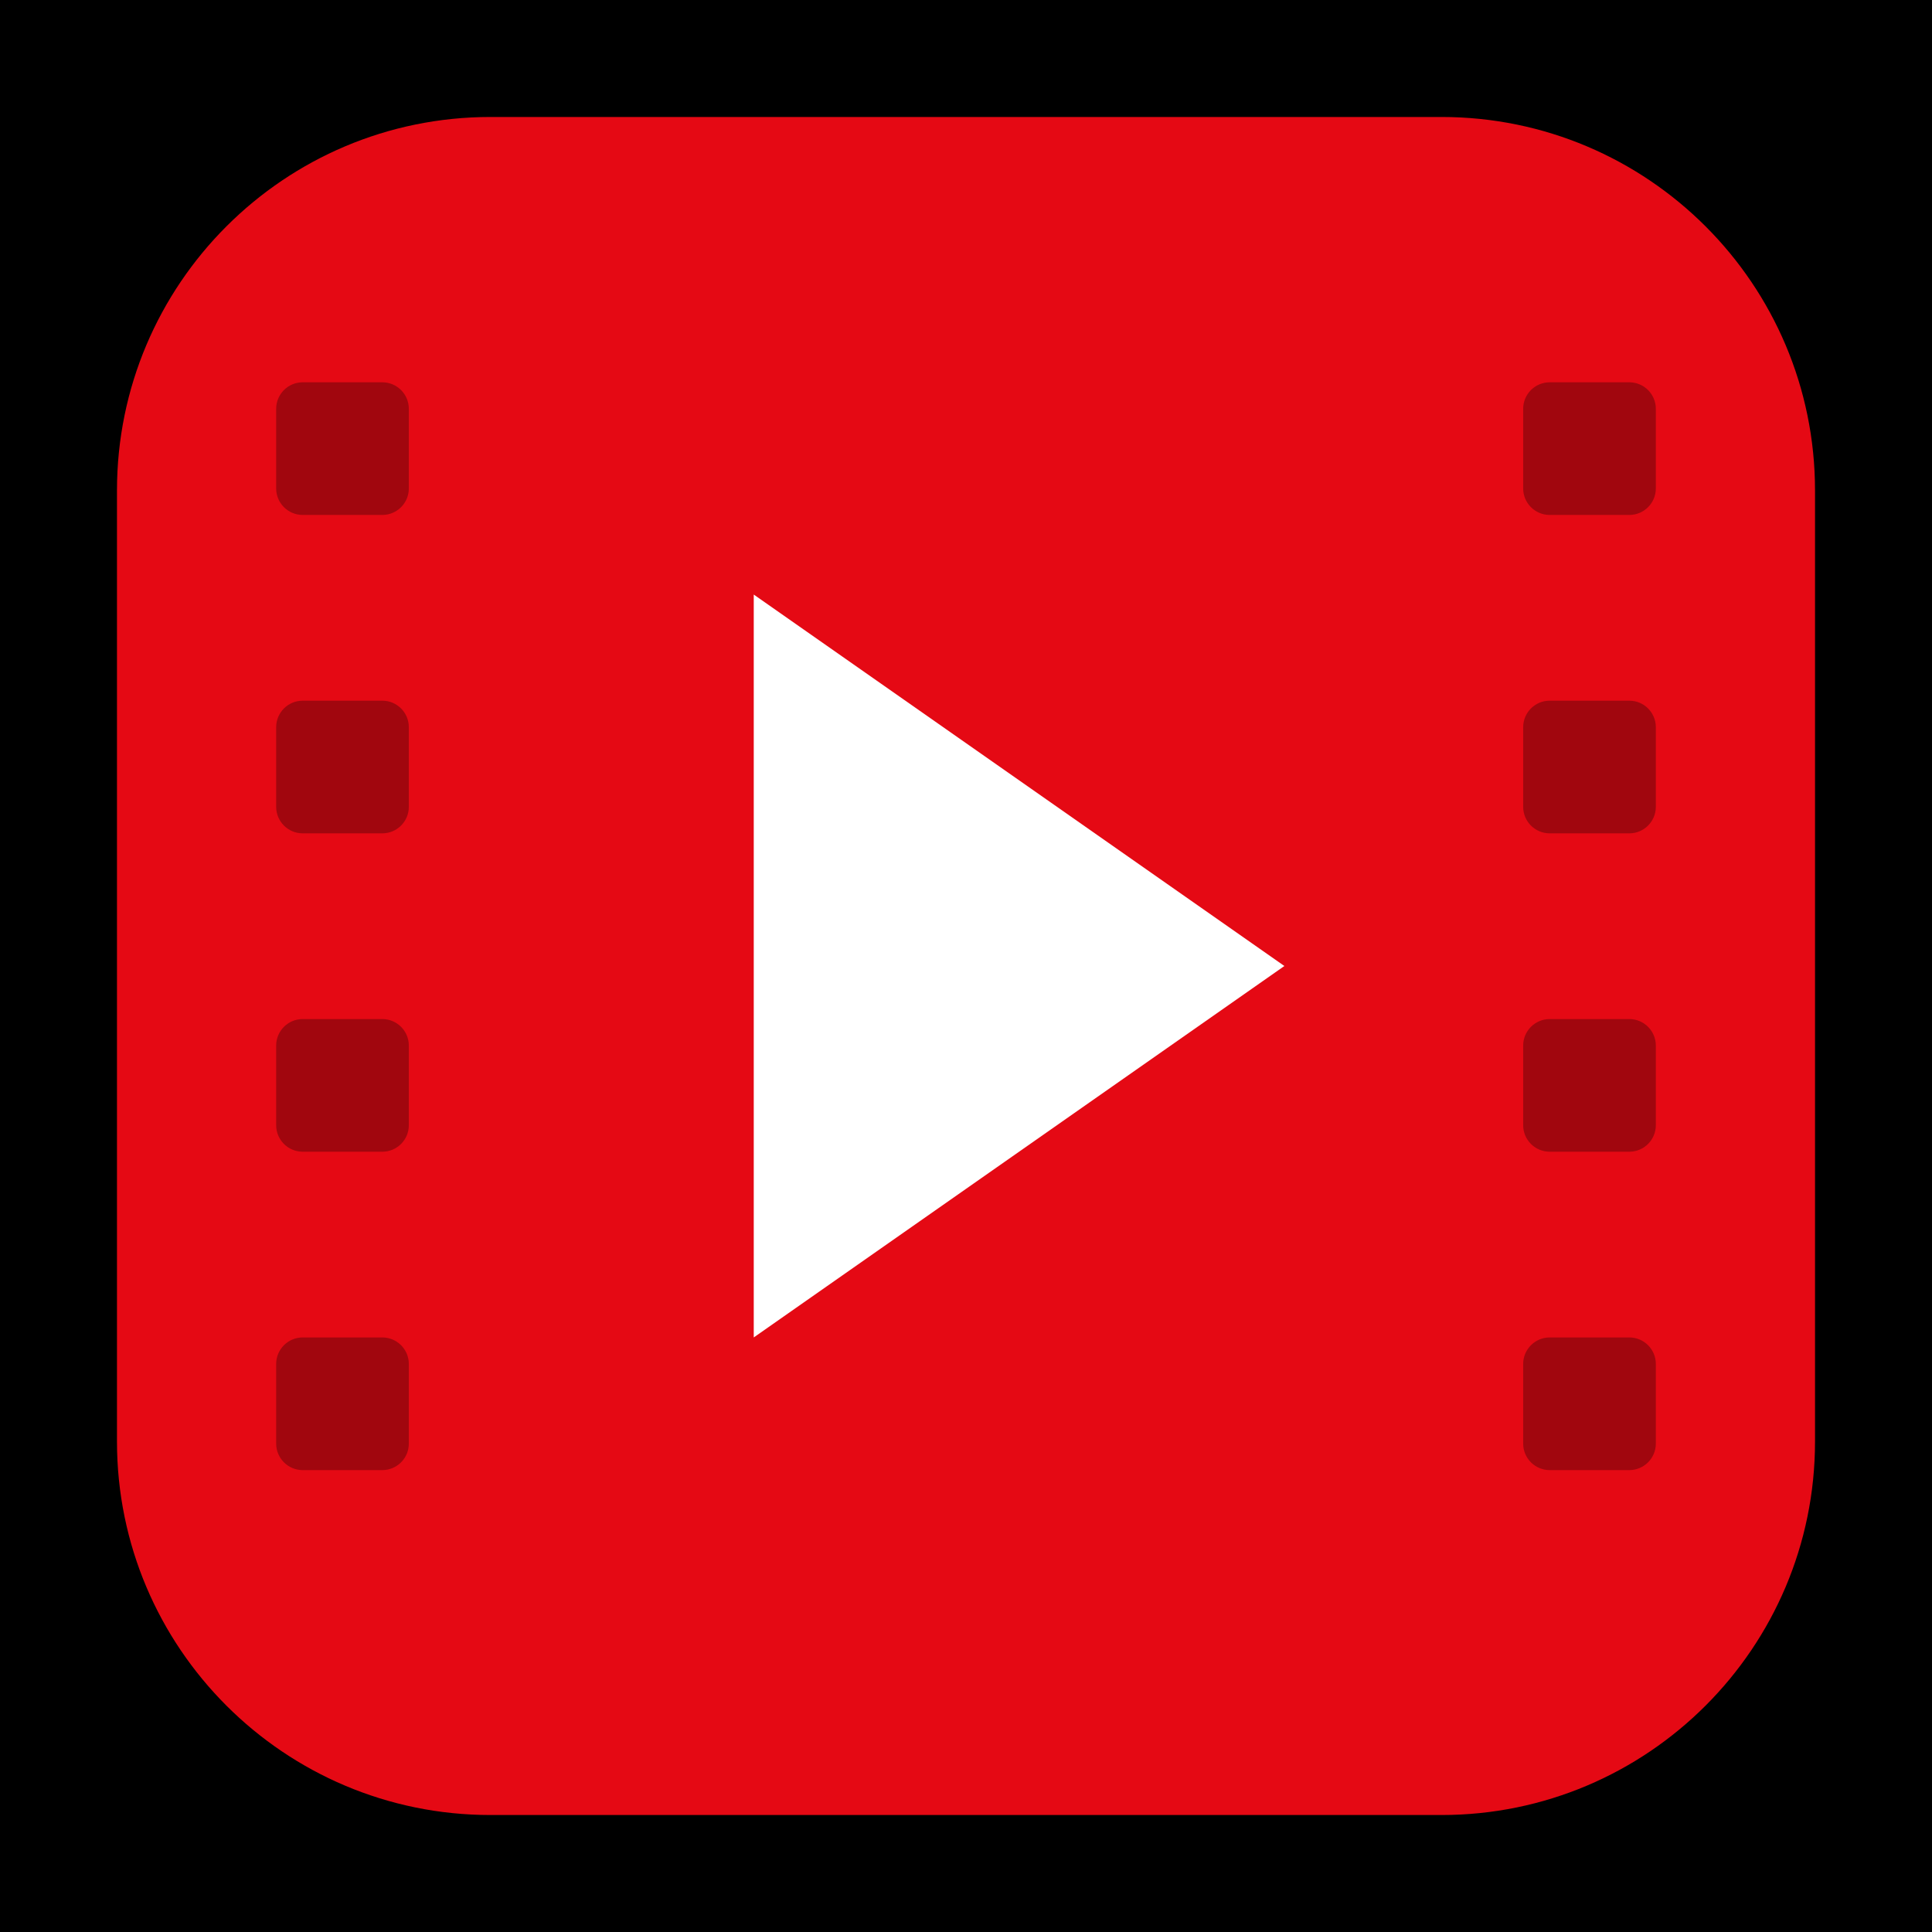
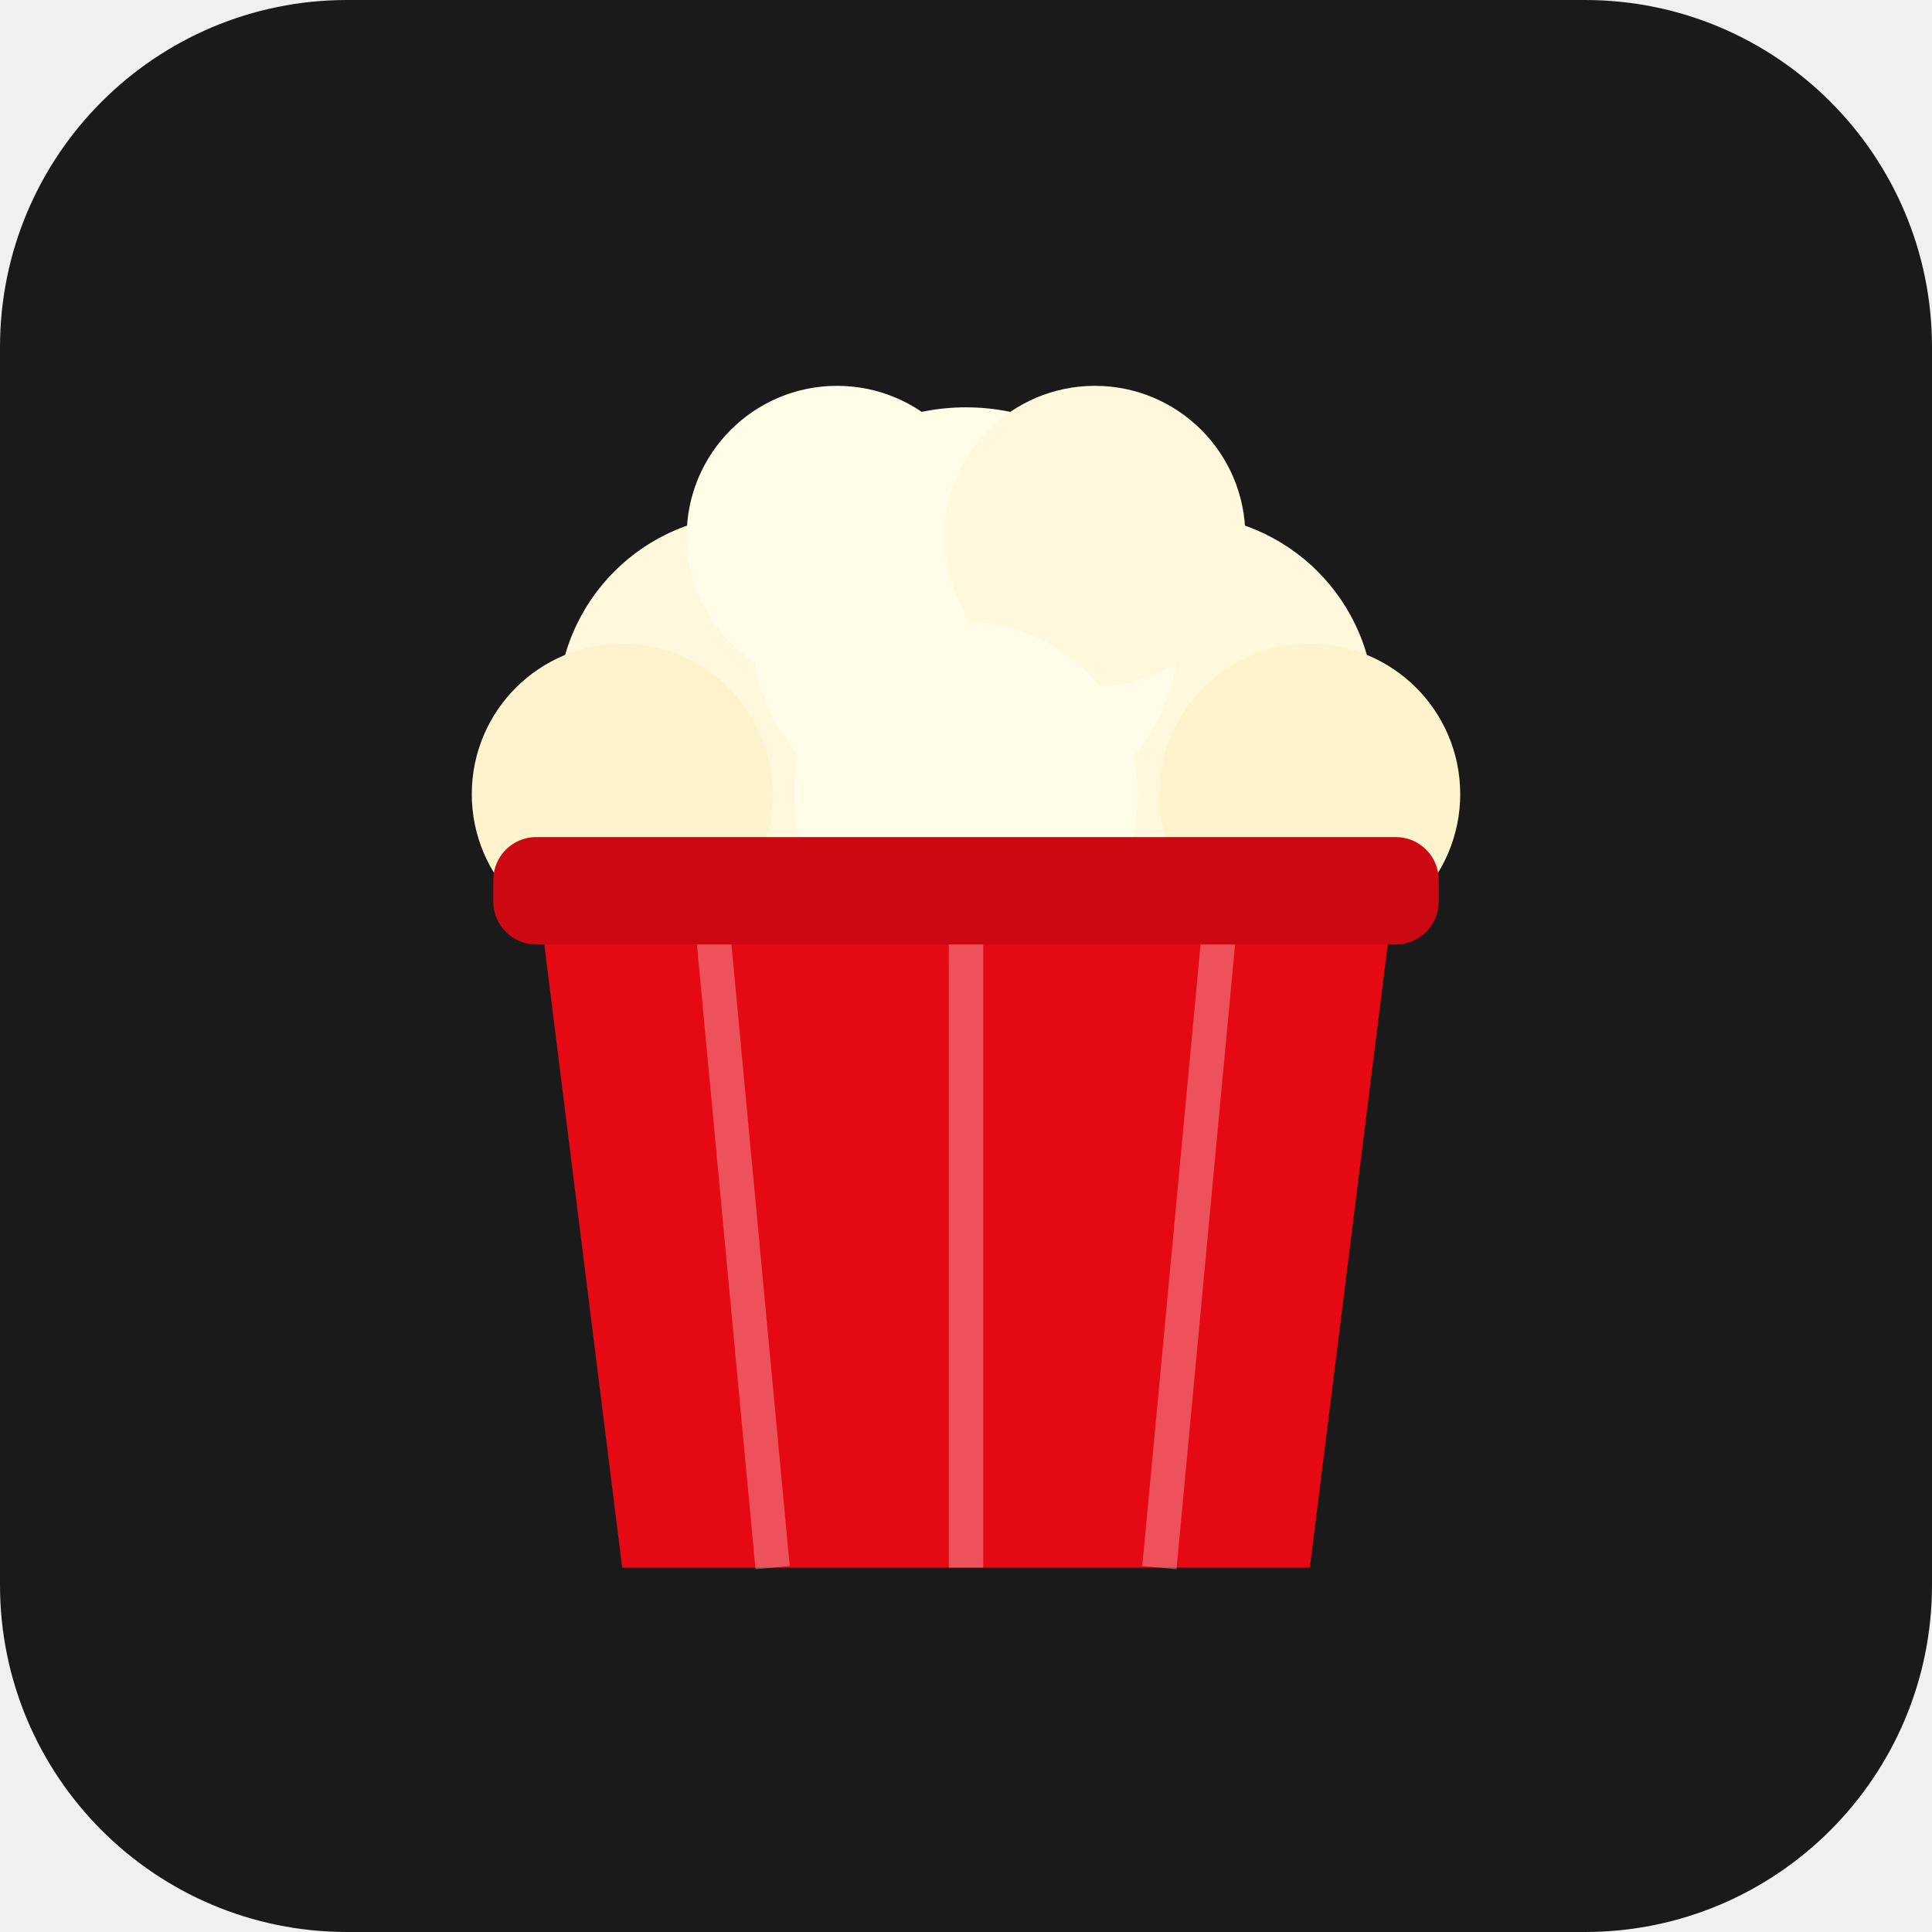
<svg xmlns="http://www.w3.org/2000/svg" width="512" height="512" viewBox="0 0 512 512">
-   <rect width="512" height="512" fill="#000" />
-   <g transform="translate(31,31)">
-     <rect width="450" height="450" rx="99" fill="#E50914" />
-     <rect x="42.188" y="70.312" width="35.156" height="35.156" rx="7.031" fill="rgba(0,0,0,0.3)" />
-     <rect x="372.656" y="70.312" width="35.156" height="35.156" rx="7.031" fill="rgba(0,0,0,0.3)" />
-     <rect x="42.188" y="154.688" width="35.156" height="35.156" rx="7.031" fill="rgba(0,0,0,0.3)" />
-     <rect x="372.656" y="154.688" width="35.156" height="35.156" rx="7.031" fill="rgba(0,0,0,0.3)" />
-     <rect x="42.188" y="239.062" width="35.156" height="35.156" rx="7.031" fill="rgba(0,0,0,0.3)" />
-     <rect x="372.656" y="239.062" width="35.156" height="35.156" rx="7.031" fill="rgba(0,0,0,0.3)" />
-     <rect x="42.188" y="323.438" width="35.156" height="35.156" rx="7.031" fill="rgba(0,0,0,0.3)" />
-     <rect x="372.656" y="323.438" width="35.156" height="35.156" rx="7.031" fill="rgba(0,0,0,0.3)" />
-     <polygon points="168.75,126.562 309.375,225 168.75,323.438" fill="white" />
+   <rect width="512" height="512" rx="92" fill="#1a1a1a" />
+   <g>
+     <circle cx="199.056" cy="187.667" r="51.25" fill="#FFF8DC" />
+     <circle cx="312.944" cy="187.667" r="51.25" fill="#FFF8DC" />
+     <circle cx="256" cy="164.889" r="56.944" fill="#FFFDE7" />
+     <circle cx="164.889" cy="210.444" r="39.861" fill="#FFF3CD" />
+     <circle cx="347.111" cy="210.444" r="39.861" fill="#FFF3CD" />
+     <circle cx="221.833" cy="142.111" r="39.861" fill="#FFFDE7" />
+     <circle cx="290.167" cy="142.111" r="39.861" fill="#FFF8DC" />
+     <circle cx="256" cy="210.444" r="45.556" fill="#FFFDE7" />
+     <path d="M142.111 233.222L164.889 415.444H347.111L369.889 233.222H142.111Z" fill="#E50914" />
+     <path d="M187.667 233.222L204.75 415.444" stroke="white" stroke-width="9.111" stroke-opacity="0.3" />
+     <path d="M256 233.222V415.444" stroke="white" stroke-width="9.111" stroke-opacity="0.3" />
+     <path d="M324.333 233.222L307.25 415.444" stroke="white" stroke-width="9.111" stroke-opacity="0.3" />
+     <rect x="130.722" y="221.833" width="250.556" height="28.472" rx="11.389" fill="#CC0812" />
  </g>
</svg>
